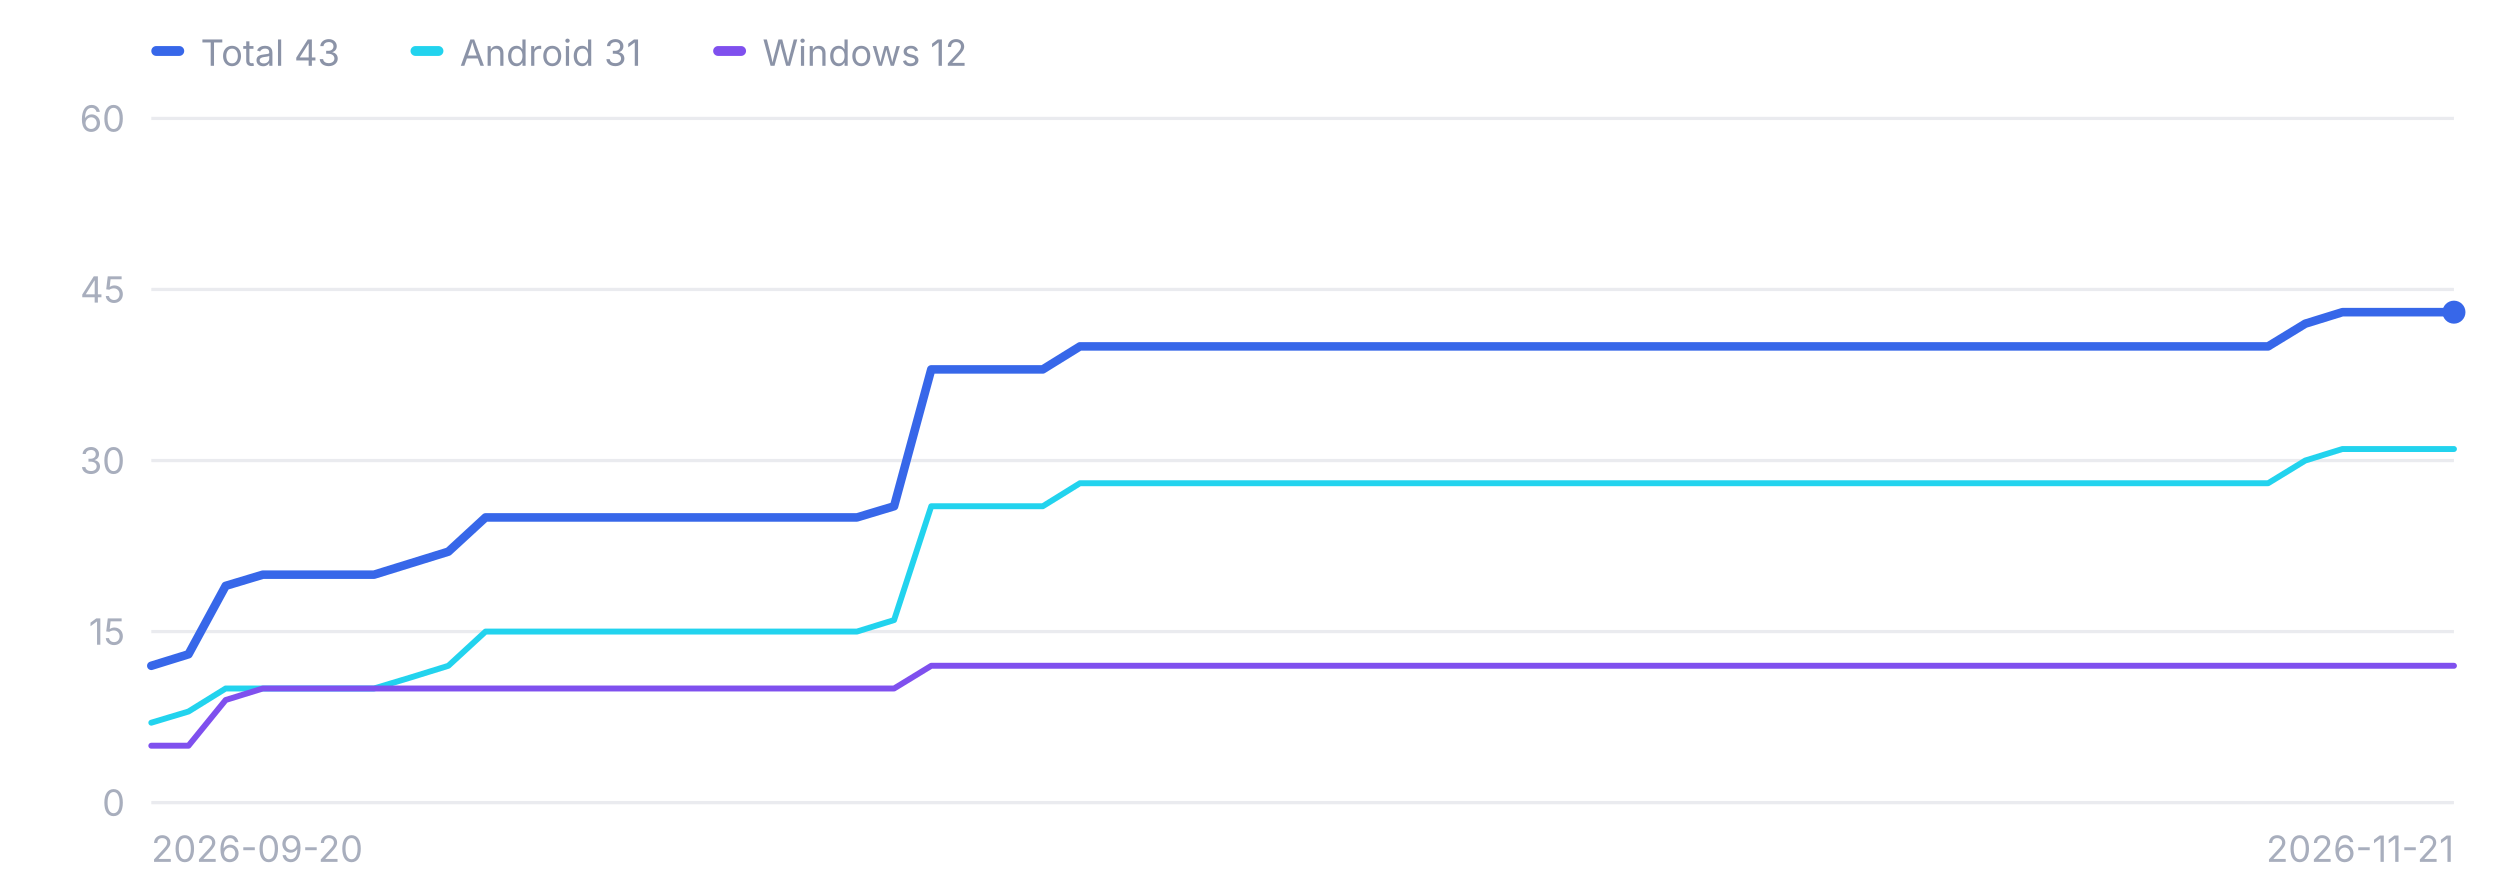
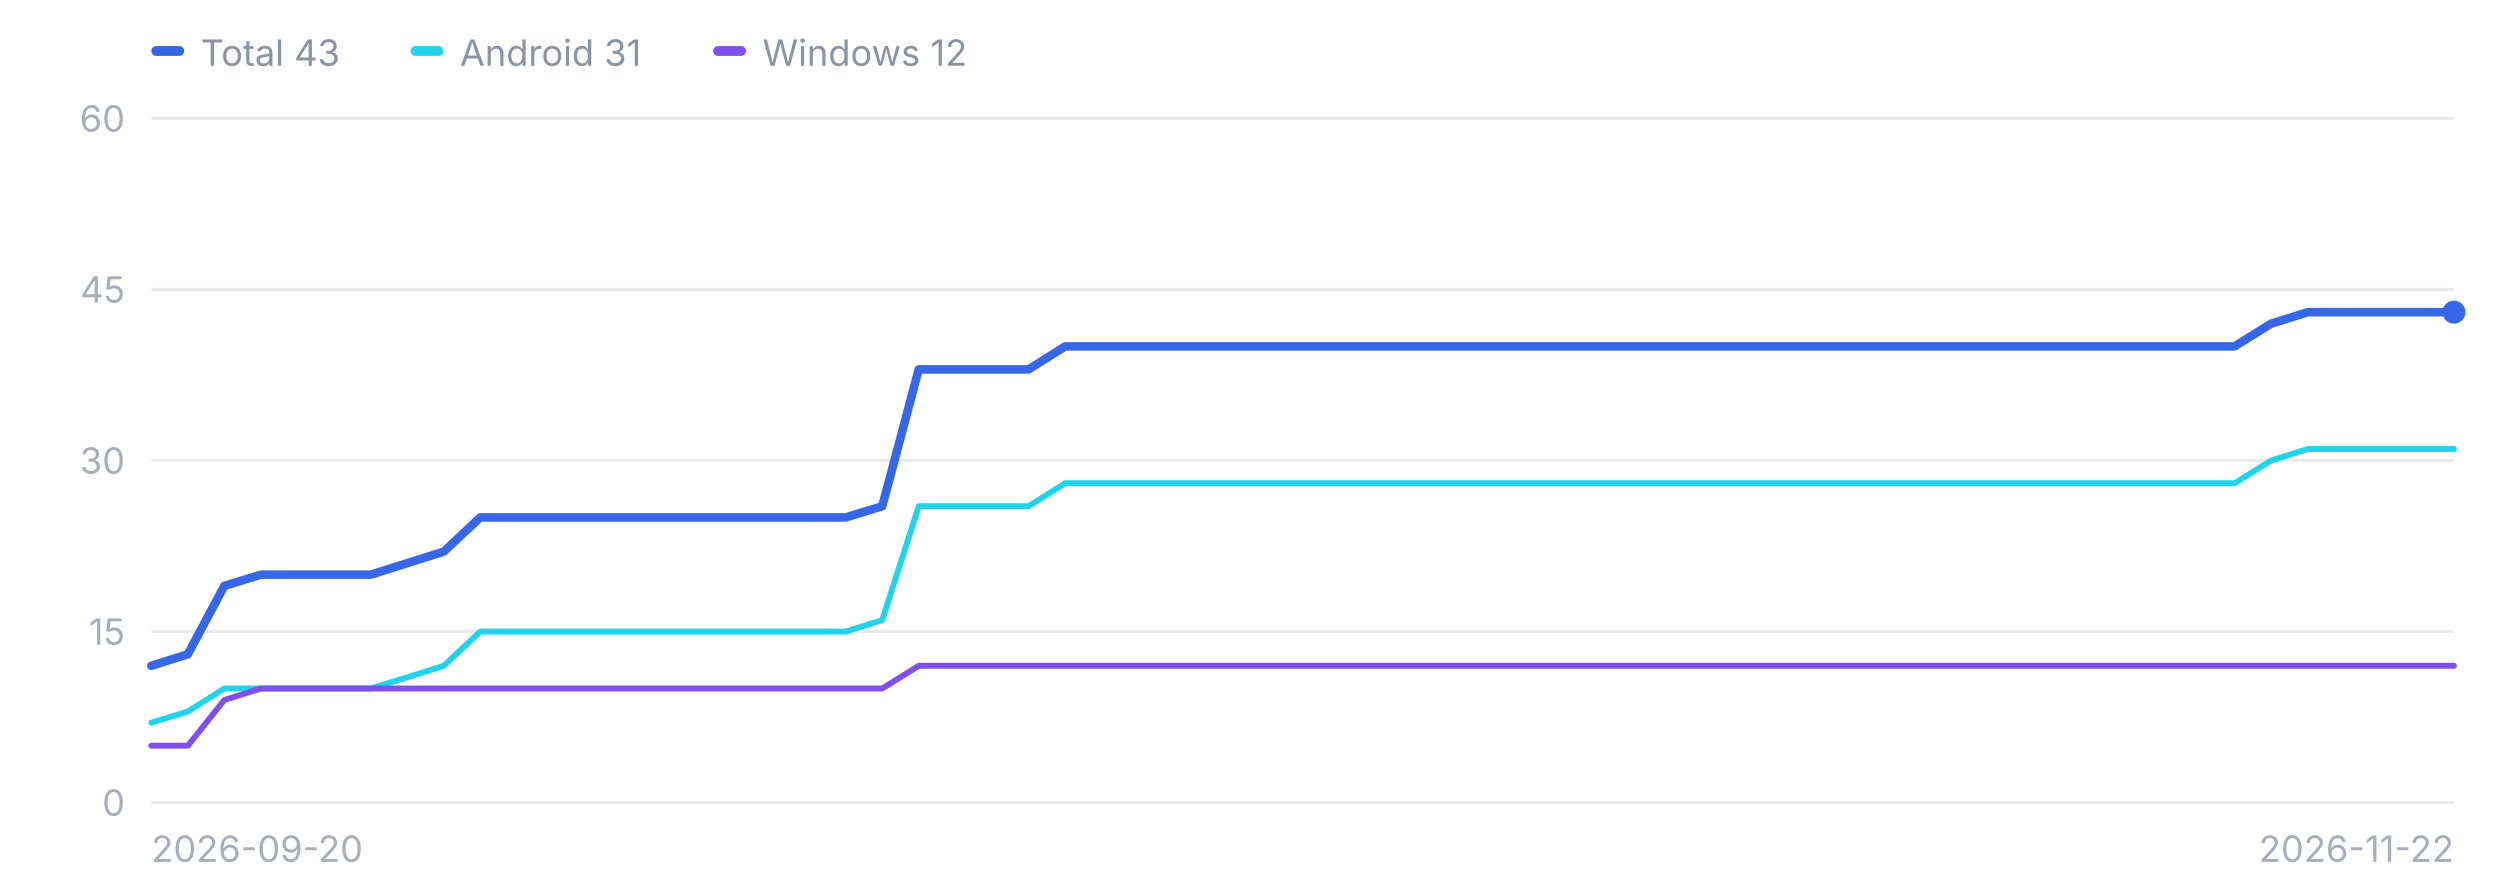
<svg xmlns="http://www.w3.org/2000/svg" width="760" height="270" viewBox="0 0 760 270" role="img" aria-label="CubePilot downloads over time. Latest total 43.">
  <style>text{font-family:system-ui,-apple-system,Segoe UI,sans-serif}</style>
  <line x1="46" y1="244.0" x2="746" y2="244.0" stroke="#8b93a7" stroke-opacity="0.18" stroke-width="1" />
  <text x="38" y="248.0" text-anchor="end" font-size="11" fill="#8b93a7" fill-opacity="0.75">0</text>
  <line x1="46" y1="192.0" x2="746" y2="192.0" stroke="#8b93a7" stroke-opacity="0.18" stroke-width="1" />
  <text x="38" y="196.0" text-anchor="end" font-size="11" fill="#8b93a7" fill-opacity="0.75">15</text>
  <line x1="46" y1="140.0" x2="746" y2="140.0" stroke="#8b93a7" stroke-opacity="0.18" stroke-width="1" />
  <text x="38" y="144.0" text-anchor="end" font-size="11" fill="#8b93a7" fill-opacity="0.75">30</text>
  <line x1="46" y1="88.0" x2="746" y2="88.0" stroke="#8b93a7" stroke-opacity="0.18" stroke-width="1" />
  <text x="38" y="92.0" text-anchor="end" font-size="11" fill="#8b93a7" fill-opacity="0.75">45</text>
  <line x1="46" y1="36.0" x2="746" y2="36.0" stroke="#8b93a7" stroke-opacity="0.18" stroke-width="1" />
  <text x="38" y="40.0" text-anchor="end" font-size="11" fill="#8b93a7" fill-opacity="0.75">60</text>
-   <polyline points="46.0,219.7 57.3,216.3 68.6,209.3 79.9,209.3 91.2,209.3 102.5,209.3 113.7,209.3 125.0,205.9 136.3,202.4 147.6,192.0 158.9,192.0 170.2,192.0 181.5,192.0 192.8,192.0 204.1,192.0 215.4,192.0 226.6,192.0 237.9,192.0 249.2,192.0 260.5,192.0 271.8,188.5 283.1,153.9 294.4,153.9 305.7,153.9 317.0,153.9 328.3,146.9 339.5,146.9 350.8,146.9 362.1,146.9 373.4,146.9 384.7,146.9 396.0,146.9 407.3,146.9 418.6,146.9 429.9,146.9 441.2,146.9 452.5,146.9 463.7,146.9 475.0,146.9 486.3,146.9 497.6,146.9 508.9,146.9 520.2,146.9 531.5,146.9 542.8,146.9 554.1,146.9 565.4,146.9 576.6,146.9 587.9,146.9 599.2,146.9 610.5,146.9 621.8,146.9 633.1,146.9 644.4,146.9 655.7,146.9 667.0,146.9 678.3,146.9 689.5,146.9 700.8,140.0 712.1,136.5 723.4,136.5 734.7,136.5 746.0,136.5" fill="none" stroke="#22D3EE" stroke-width="1.8" stroke-linejoin="round" stroke-linecap="round" />
-   <polyline points="46.0,226.7 57.3,226.7 68.6,212.8 79.9,209.3 91.2,209.3 102.5,209.3 113.7,209.3 125.0,209.3 136.3,209.3 147.6,209.3 158.9,209.3 170.2,209.3 181.5,209.3 192.8,209.3 204.1,209.3 215.4,209.3 226.6,209.3 237.9,209.3 249.2,209.3 260.5,209.3 271.8,209.3 283.1,202.4 294.4,202.4 305.7,202.4 317.0,202.4 328.3,202.4 339.5,202.4 350.8,202.4 362.1,202.4 373.4,202.4 384.7,202.4 396.0,202.4 407.3,202.4 418.6,202.4 429.9,202.4 441.2,202.4 452.5,202.4 463.7,202.4 475.0,202.4 486.3,202.4 497.6,202.4 508.9,202.4 520.2,202.4 531.5,202.4 542.8,202.4 554.1,202.4 565.4,202.4 576.6,202.4 587.9,202.4 599.2,202.4 610.5,202.4 621.8,202.4 633.1,202.4 644.4,202.4 655.7,202.4 667.0,202.4 678.3,202.4 689.5,202.4 700.8,202.4 712.1,202.4 723.4,202.4 734.7,202.4 746.0,202.4" fill="none" stroke="#7F50EE" stroke-width="1.8" stroke-linejoin="round" stroke-linecap="round" />
-   <polyline points="46.0,202.4 57.3,198.9 68.6,178.1 79.9,174.7 91.2,174.7 102.5,174.7 113.7,174.7 125.0,171.2 136.3,167.7 147.6,157.3 158.9,157.3 170.2,157.3 181.5,157.3 192.8,157.3 204.1,157.3 215.4,157.3 226.6,157.3 237.9,157.3 249.2,157.3 260.5,157.3 271.8,153.9 283.1,112.3 294.4,112.3 305.7,112.3 317.0,112.3 328.3,105.3 339.5,105.3 350.8,105.3 362.1,105.3 373.4,105.3 384.7,105.3 396.0,105.3 407.3,105.3 418.6,105.3 429.9,105.3 441.2,105.3 452.5,105.3 463.7,105.3 475.0,105.3 486.3,105.3 497.6,105.3 508.9,105.3 520.2,105.3 531.5,105.3 542.8,105.3 554.1,105.3 565.4,105.3 576.6,105.3 587.9,105.3 599.2,105.3 610.5,105.3 621.8,105.3 633.1,105.3 644.4,105.3 655.7,105.3 667.0,105.3 678.3,105.3 689.5,105.3 700.8,98.4 712.1,94.9 723.4,94.9 734.7,94.9 746.0,94.9" fill="none" stroke="#3767E9" stroke-width="2.6" stroke-linejoin="round" stroke-linecap="round" />
+   <polyline points="46.0,219.7 57.1,216.3 68.2,209.3 79.3,209.3 90.4,209.3 101.6,209.3 112.7,209.3 123.8,205.9 134.9,202.4 146.0,192.0 157.1,192.0 168.2,192.0 179.3,192.0 190.4,192.0 201.6,192.0 212.7,192.0 223.8,192.0 234.9,192.0 246.0,192.0 257.1,192.0 268.2,188.5 279.3,153.9 290.4,153.9 301.6,153.9 312.7,153.9 323.8,146.9 334.9,146.9 346.0,146.9 357.1,146.9 368.2,146.9 379.3,146.9 390.4,146.9 401.6,146.9 412.7,146.9 423.8,146.9 434.9,146.9 446.0,146.9 457.1,146.9 468.2,146.9 479.3,146.9 490.4,146.9 501.6,146.9 512.7,146.9 523.8,146.9 534.9,146.9 546.0,146.9 557.1,146.9 568.2,146.9 579.3,146.9 590.4,146.9 601.6,146.9 612.7,146.9 623.8,146.9 634.9,146.9 646.0,146.9 657.1,146.9 668.2,146.9 679.3,146.9 690.4,140.0 701.6,136.5 712.7,136.5 723.8,136.5 734.9,136.5 746.0,136.5" fill="none" stroke="#22D3EE" stroke-width="1.8" stroke-linejoin="round" stroke-linecap="round" />
+   <polyline points="46.0,226.7 57.1,226.7 68.2,212.8 79.3,209.3 90.4,209.3 101.6,209.3 112.7,209.3 123.8,209.3 134.9,209.3 146.0,209.3 157.1,209.3 168.2,209.3 179.3,209.3 190.4,209.3 201.6,209.3 212.7,209.3 223.8,209.3 234.9,209.3 246.0,209.3 257.1,209.3 268.2,209.3 279.3,202.4 290.4,202.4 301.6,202.4 312.7,202.4 323.8,202.4 334.9,202.4 346.0,202.4 357.1,202.4 368.2,202.4 379.3,202.4 390.4,202.4 401.6,202.4 412.7,202.4 423.8,202.4 434.9,202.4 446.0,202.4 457.1,202.4 468.2,202.4 479.3,202.4 490.4,202.4 501.6,202.4 512.7,202.4 523.8,202.4 534.9,202.4 546.0,202.4 557.1,202.4 568.2,202.4 579.3,202.4 590.4,202.4 601.6,202.4 612.7,202.4 623.8,202.4 634.9,202.4 646.0,202.4 657.1,202.4 668.2,202.4 679.3,202.4 690.4,202.4 701.6,202.4 712.7,202.4 723.8,202.4 734.9,202.4 746.0,202.4" fill="none" stroke="#7F50EE" stroke-width="1.8" stroke-linejoin="round" stroke-linecap="round" />
+   <polyline points="46.0,202.4 57.1,198.9 68.2,178.1 79.3,174.7 90.4,174.7 101.6,174.7 112.7,174.7 123.8,171.2 134.9,167.7 146.0,157.3 157.1,157.3 168.2,157.3 179.3,157.3 190.4,157.3 201.6,157.3 212.7,157.3 223.8,157.3 234.9,157.3 246.0,157.3 257.1,157.3 268.2,153.9 279.3,112.3 290.4,112.3 301.6,112.3 312.7,112.3 323.8,105.3 334.9,105.3 346.0,105.3 357.1,105.3 368.2,105.3 379.3,105.3 390.4,105.3 401.6,105.3 412.7,105.3 423.8,105.3 434.9,105.3 446.0,105.3 457.1,105.3 468.2,105.3 479.3,105.3 490.4,105.3 501.6,105.3 512.7,105.3 523.8,105.3 534.9,105.3 546.0,105.3 557.1,105.3 568.2,105.3 579.3,105.3 590.4,105.3 601.6,105.3 612.7,105.3 623.8,105.3 634.9,105.3 646.0,105.3 657.1,105.3 668.2,105.3 679.3,105.3 690.4,98.4 701.6,94.9 712.7,94.9 723.8,94.9 734.9,94.9 746.0,94.9" fill="none" stroke="#3767E9" stroke-width="2.6" stroke-linejoin="round" stroke-linecap="round" />
  <circle cx="746.0" cy="94.9" r="3.5" fill="#3767E9" />
  <text x="46" y="262" font-size="11" fill="#8b93a7" fill-opacity="0.75">2026-09-20</text>
-   <text x="746" y="262" text-anchor="end" font-size="11" fill="#8b93a7" fill-opacity="0.75">2026-11-21</text>
+   <text x="746" y="262" text-anchor="end" font-size="11" fill="#8b93a7" fill-opacity="0.75">2026-11-22</text>
  <rect x="46" y="14" width="10" height="3" rx="1.5" fill="#3767E9" />
  <text x="61" y="20" font-size="11" fill="#8b93a7">Total 43</text>
  <rect x="124.8" y="14" width="10" height="3" rx="1.5" fill="#22D3EE" />
  <text x="139.8" y="20" font-size="11" fill="#8b93a7">Android 31</text>
  <rect x="216.8" y="14" width="10" height="3" rx="1.5" fill="#7F50EE" />
  <text x="231.8" y="20" font-size="11" fill="#8b93a7">Windows 12</text>
</svg>
